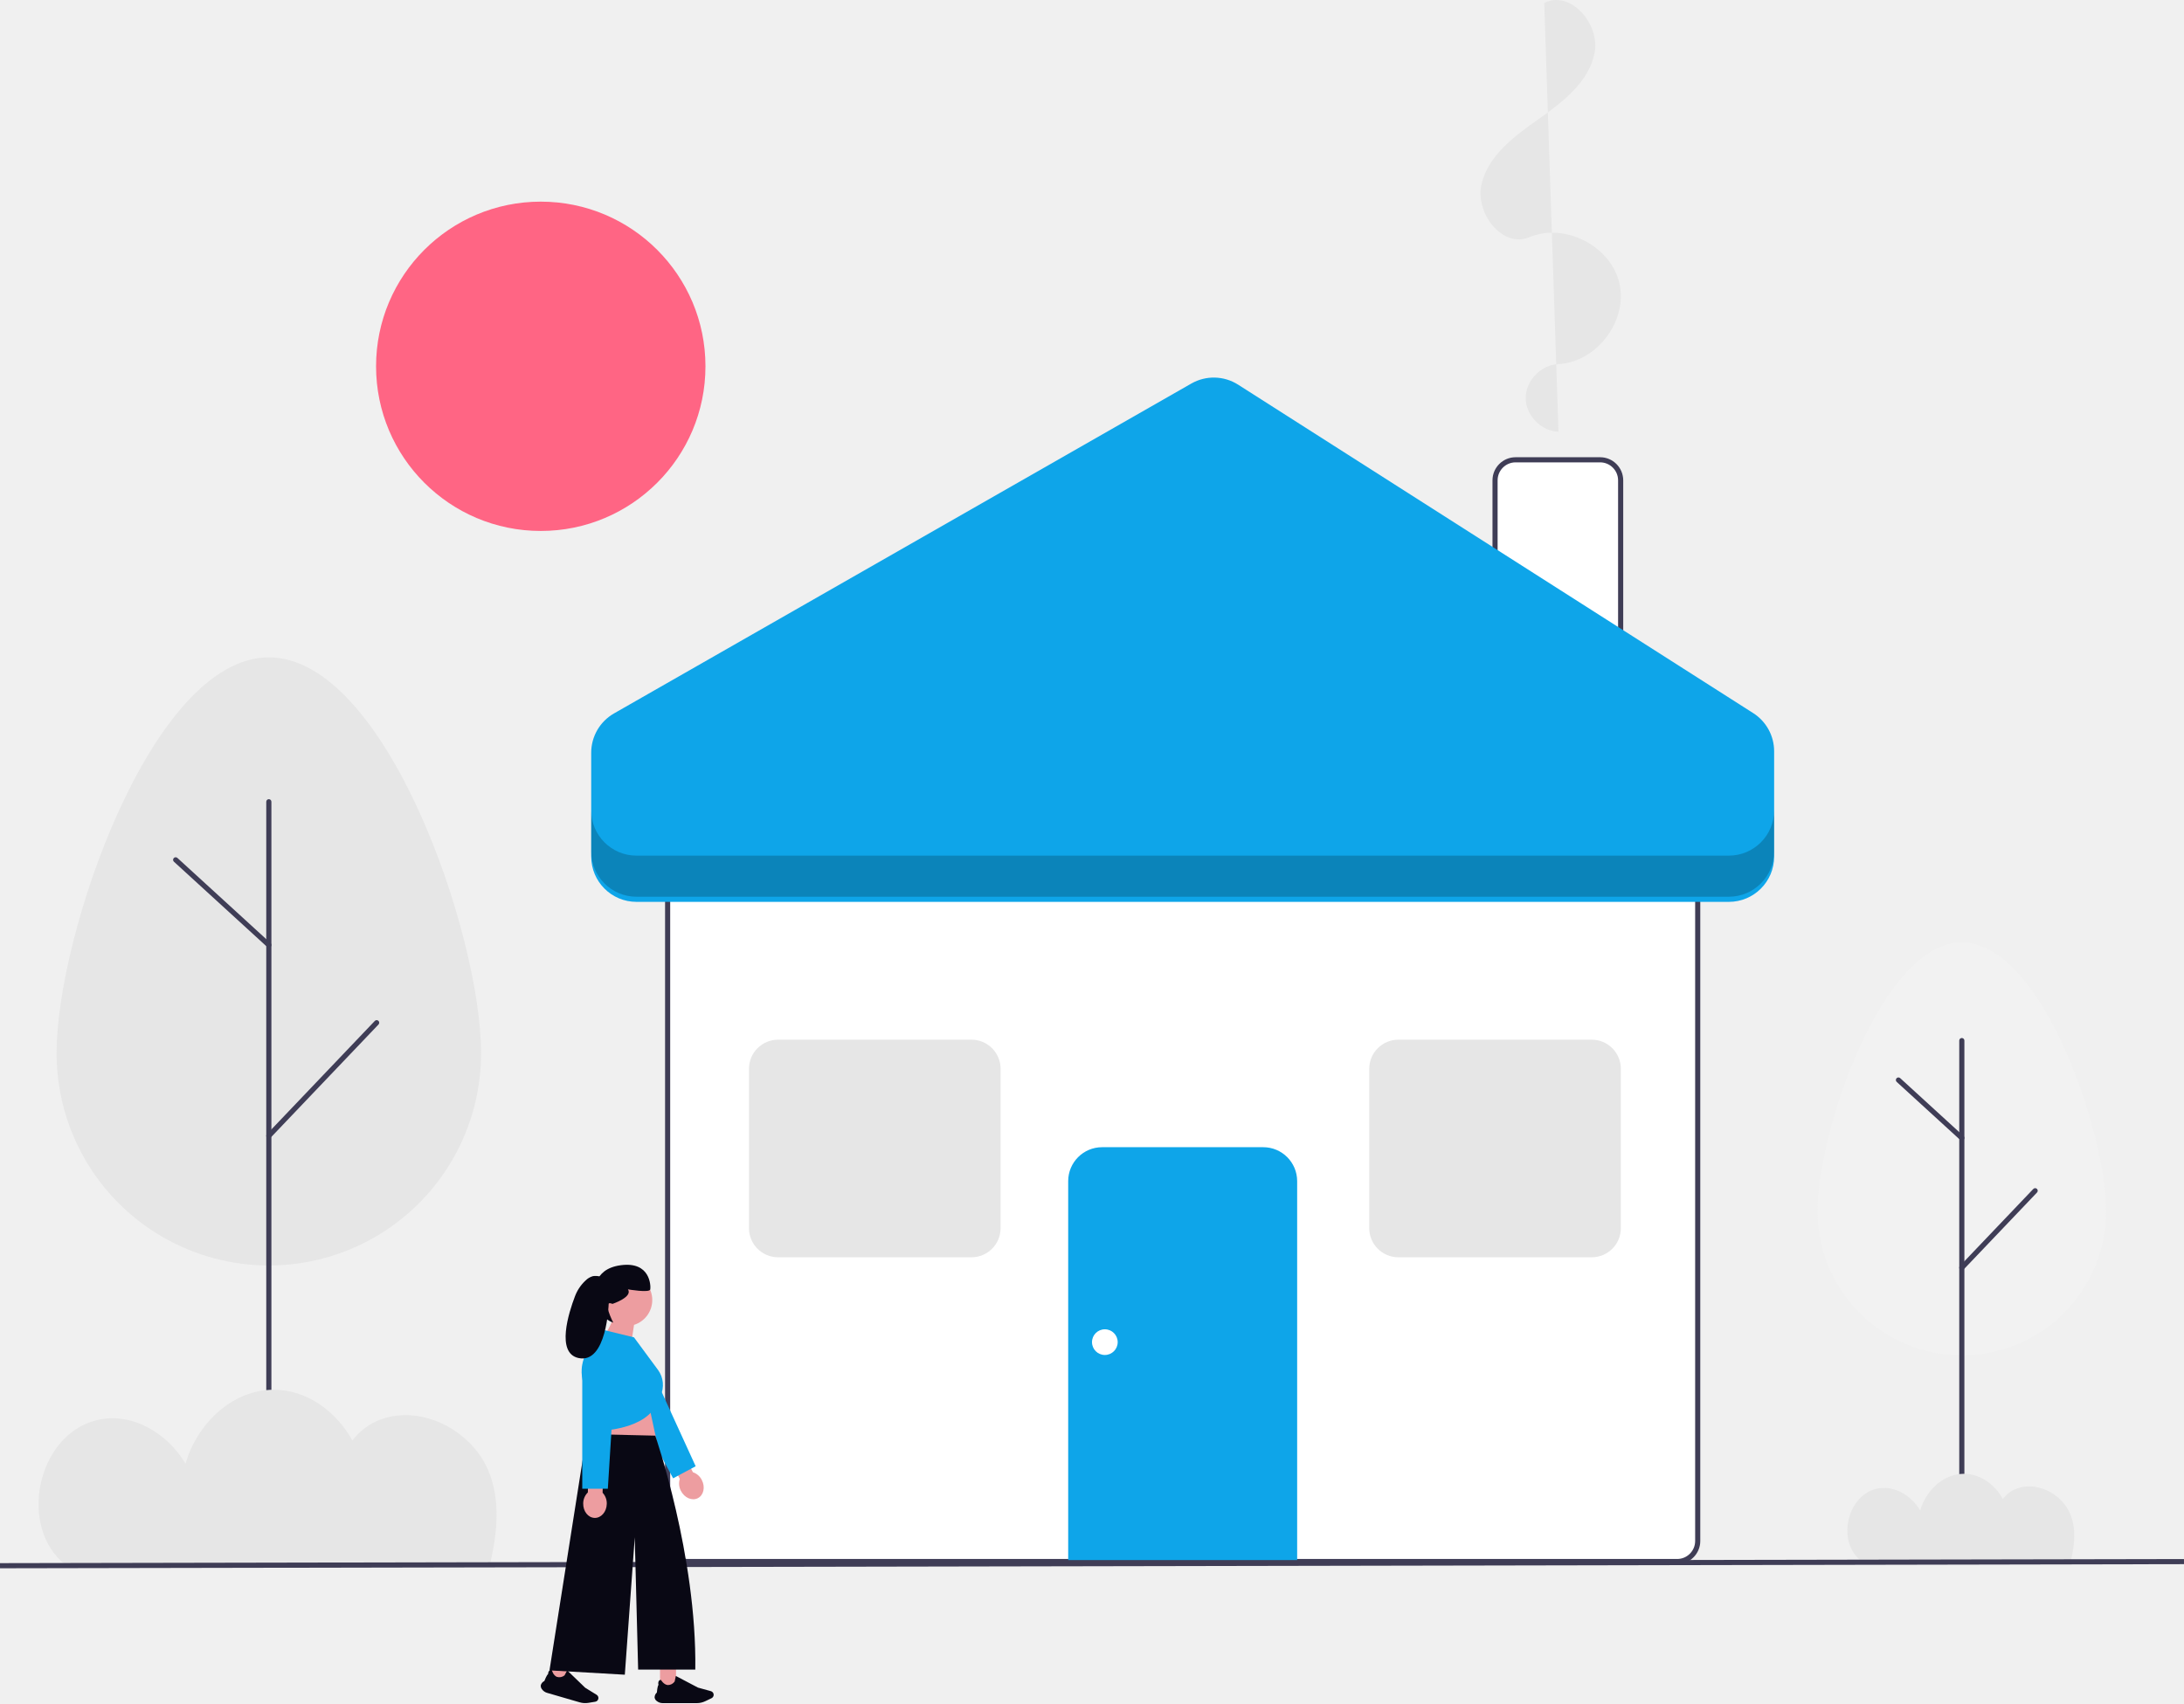
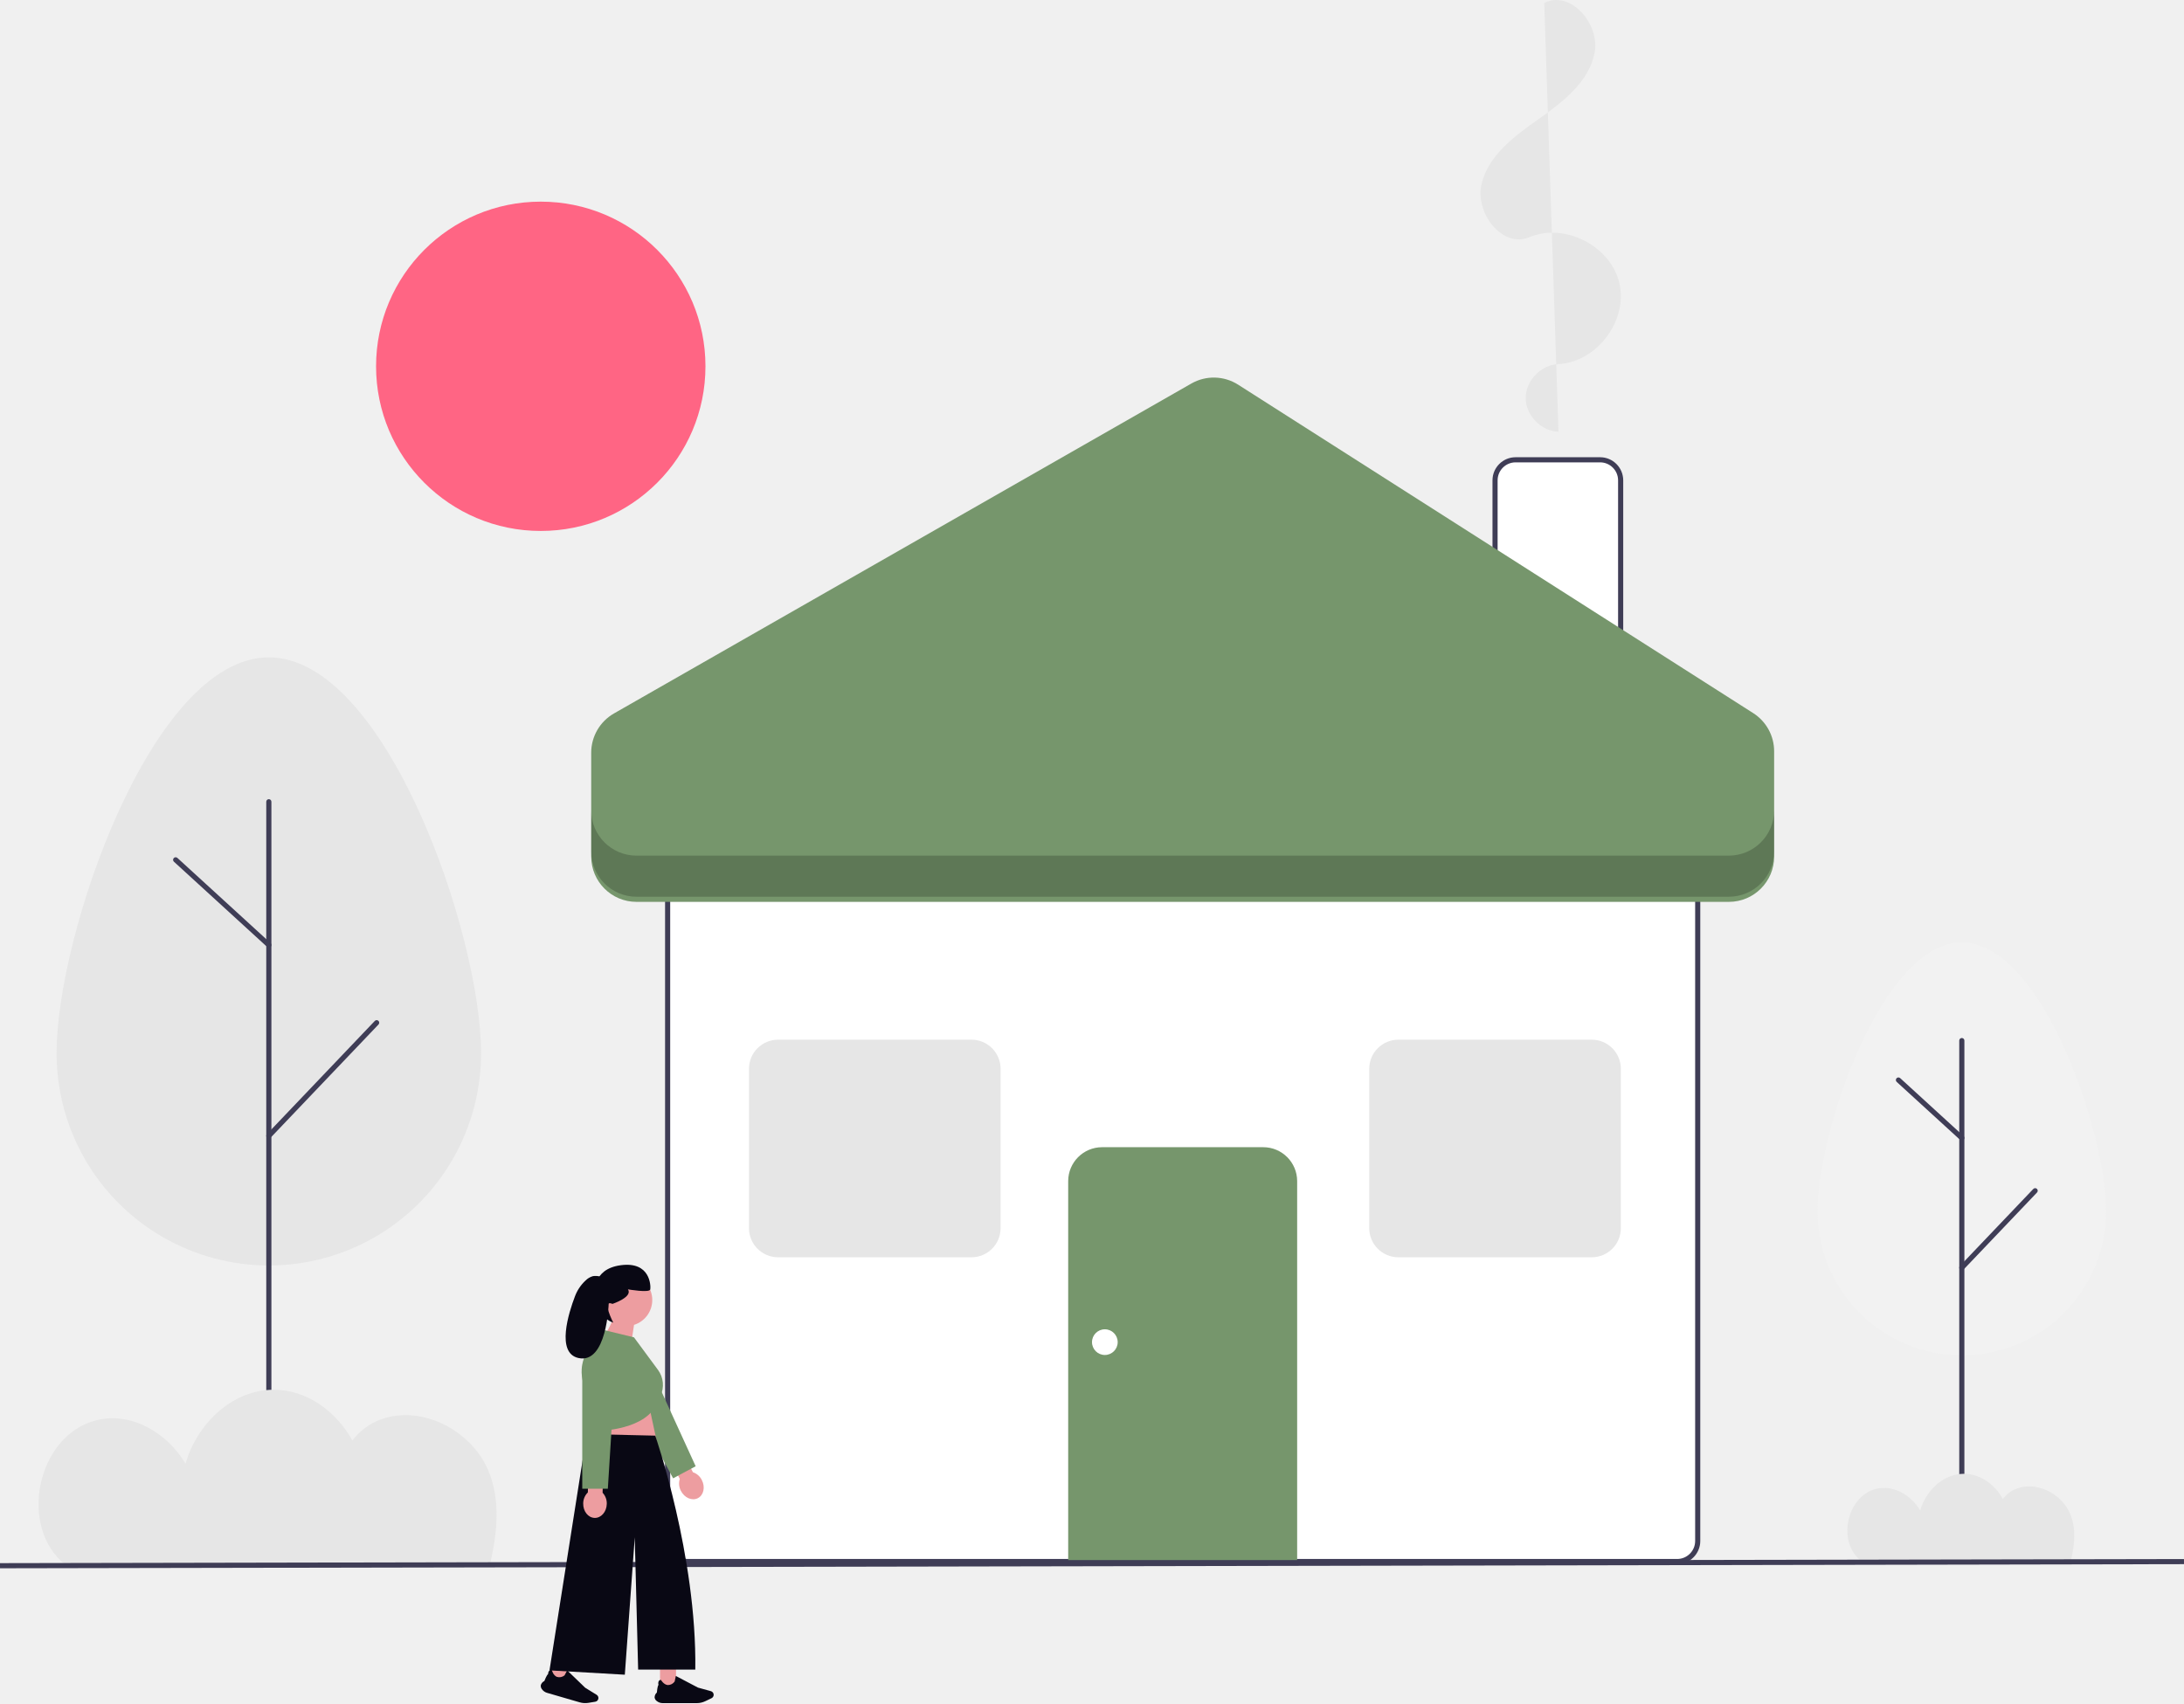
<svg xmlns="http://www.w3.org/2000/svg" width="960" height="748.803" viewBox="0 0 960 748.803">
  <g transform="translate(-535.016 -209.546)">
    <path d="M878.726,793.587H444.006a10.177,10.177,0,0,1-10.165-10.165V486.576a10.177,10.177,0,0,1,10.165-10.165H878.726a10.177,10.177,0,0,1,10.165,10.165V783.421A10.177,10.177,0,0,1,878.726,793.587Z" transform="translate(393.506 103.646)" fill="#fff" />
    <path d="M878.726,793.587H444.006a10.177,10.177,0,0,1-10.165-10.165V486.576a10.177,10.177,0,0,1,10.165-10.165H878.726a10.177,10.177,0,0,1,10.165,10.165V783.421A10.177,10.177,0,0,1,878.726,793.587ZM444.006,478.67a7.915,7.915,0,0,0-7.906,7.906V783.421a7.915,7.915,0,0,0,7.906,7.906H878.726a7.915,7.915,0,0,0,7.906-7.906V486.576a7.915,7.915,0,0,0-7.906-7.906Z" transform="translate(393.506 103.646)" fill="#3f3d56" />
-     <path d="M691.378,776.457H590.734V609.84a14.922,14.922,0,0,1,14.905-14.905h70.833a14.922,14.922,0,0,1,14.905,14.905Z" transform="translate(413.817 118.99)" fill="#0ea5e9" />
+     <path d="M691.378,776.457H590.734V609.84a14.922,14.922,0,0,1,14.905-14.905h70.833a14.922,14.922,0,0,1,14.905,14.905Z" transform="translate(413.817 118.99)" fill="#76966c" />
    <path d="M813.331,432.563H755.856V336.509a10.177,10.177,0,0,1,10.165-10.165h37.145a10.177,10.177,0,0,1,10.165,10.165Z" transform="translate(435.192 84.22)" fill="#fff" />
    <path d="M813.331,432.563H755.856V336.509a10.177,10.177,0,0,1,10.165-10.165h37.145a10.177,10.177,0,0,1,10.165,10.165ZM758.114,430.3h52.958V336.509a7.915,7.915,0,0,0-7.906-7.906H766.021a7.915,7.915,0,0,0-7.906,7.906Z" transform="translate(435.192 84.22)" fill="#3f3d56" />
    <circle cx="72.394" cy="72.394" r="72.394" transform="translate(700.32 298.2)" fill="#ff6584" />
    <path d="M777.264,280.648c-7.594-.239-14.353-7.164-14.407-14.762s6.606-14.619,14.2-14.966c16.9-.773,30.735-18.908,27.016-35.411s-24-26.951-39.593-20.4c-11.965,5.024-24.055-10.806-21.023-23.424s14.508-21.09,25.125-28.551,21.975-16.221,24.538-28.942S782.559,86.232,771,92.128" transform="translate(442.798 118.725)" fill="#e6e6e6" />
    <path d="M564.307,648.752H479.293a12.8,12.8,0,0,1-12.79-12.791V565.874a12.8,12.8,0,0,1,12.79-12.79h85.015a12.8,12.8,0,0,1,12.79,12.79v70.087a12.8,12.8,0,0,1-12.79,12.791Z" transform="translate(397.735 113.572)" fill="#e6e6e6" />
    <path d="M805.7,648.752H720.686a12.8,12.8,0,0,1-12.79-12.791V565.874a12.8,12.8,0,0,1,12.79-12.79H805.7a12.8,12.8,0,0,1,12.791,12.79v70.087a12.8,12.8,0,0,1-12.79,12.791Z" transform="translate(428.984 113.572)" fill="#e6e6e6" />
-     <path d="M405.1,505.956V460.284A19.9,19.9,0,0,1,415.131,443L668.892,297.968a19.9,19.9,0,0,1,20.579.5l226.4,144.4a19.9,19.9,0,0,1,9.2,16.78v46.309a19.9,19.9,0,0,1-19.9,19.9H425.007a19.9,19.9,0,0,1-19.9-19.9Z" transform="translate(389.786 80.207)" fill="#0ea5e9" />
+     <path d="M405.1,505.956V460.284A19.9,19.9,0,0,1,415.131,443L668.892,297.968a19.9,19.9,0,0,1,20.579.5l226.4,144.4a19.9,19.9,0,0,1,9.2,16.78v46.309a19.9,19.9,0,0,1-19.9,19.9H425.007a19.9,19.9,0,0,1-19.9-19.9Z" transform="translate(389.786 80.207)" fill="#76966c" />
    <path d="M905.165,483.716H425.007a19.9,19.9,0,0,1-19.9-19.9v18.071a19.9,19.9,0,0,0,19.9,19.9H905.165a19.9,19.9,0,0,0,19.9-19.9V463.814A19.9,19.9,0,0,1,905.165,483.716Z" transform="translate(389.786 102.016)" opacity="0.2" />
    <path d="M882.367,633.351c0-35.024,28.392-118.133,63.416-118.133s63.416,83.11,63.416,118.133a63.416,63.416,0,1,1-126.832,0Z" transform="translate(451.57 108.67)" fill="#f2f2f2" />
    <path d="M938.644,782.4a1.129,1.129,0,0,1-1.129-1.129V553.558a1.129,1.129,0,1,1,2.259,0v227.71a1.13,1.13,0,0,1-1.129,1.129Z" transform="translate(458.709 113.487)" fill="#3f3d56" />
    <path d="M938.643,646.971a1.129,1.129,0,0,1-.817-1.909l32.237-33.829a1.129,1.129,0,1,1,1.635,1.558l-32.237,33.829A1.127,1.127,0,0,1,938.643,646.971Z" transform="translate(458.709 121.054)" fill="#3f3d56" />
    <path d="M941.836,595.515a1.124,1.124,0,0,1-.762-.3l-27.859-25.471a1.129,1.129,0,1,1,1.524-1.667L942.6,593.552a1.129,1.129,0,0,1-.762,1.963Z" transform="translate(455.516 115.475)" fill="#3f3d56" />
    <path d="M197.045,578.031c0-51.521,41.766-173.779,93.288-173.779S383.62,526.509,383.62,578.031a93.288,93.288,0,1,1-186.575,0Z" transform="translate(362.852 94.305)" fill="#e6e6e6" />
    <path d="M279.769,796.692a1.13,1.13,0,0,1-1.129-1.129V460.591a1.129,1.129,0,1,1,2.259,0V795.562A1.129,1.129,0,0,1,279.769,796.692Z" transform="translate(373.415 101.452)" fill="#3f3d56" />
    <path d="M279.769,597.473a1.129,1.129,0,0,1-.817-1.909L326.374,545.8a1.13,1.13,0,0,1,1.635,1.558l-47.422,49.764a1.126,1.126,0,0,1-.818.35Z" transform="translate(373.415 112.584)" fill="#3f3d56" />
    <path d="M284.466,521.779a1.126,1.126,0,0,1-.762-.3l-40.982-37.47a1.13,1.13,0,0,1,1.524-1.667l40.982,37.47a1.129,1.129,0,0,1-.762,1.963Z" transform="translate(368.718 104.376)" fill="#3f3d56" />
    <path d="M899.981,760.326c.107.083.22.157.328.238h91.836c1.8-7.291,2.435-14.59-.253-20.928-3.83-9.032-15.164-14.67-24.175-10.791a13.76,13.76,0,0,0-5.4,4.276c-3.522-6.3-9.838-11.056-17.129-11.051-9.135.007-16.729,7.477-19.208,16.105-3.991-6.737-11.874-11.445-19.58-9.42C893.508,732.143,889.437,752.177,899.981,760.326Z" transform="translate(453.072 135.448)" fill="#e6e6e6" />
    <path d="M202.148,766.578c.216.167.443.317.662.48H388.2c3.633-14.718,4.915-29.452-.511-42.248-7.731-18.233-30.612-29.614-48.8-21.784a27.775,27.775,0,0,0-10.91,8.632c-7.109-12.725-19.86-22.319-34.579-22.308-18.44.013-33.772,15.093-38.776,32.512-8.057-13.6-23.971-23.1-39.526-19.015C189.081,709.685,180.864,750.128,202.148,766.578Z" transform="translate(361.942 131.212)" fill="#e6e6e6" />
    <rect width="959.996" height="2.259" transform="translate(535.016 896.798) rotate(-0.108)" fill="#3f3d56" />
    <g transform="translate(772.714 765.624)">
      <path d="M222.624,242.066l-5.019-9.891-5.775,2.931L216.849,245a6.8,6.8,0,0,0,.477,5.235c1.564,3.082,4.9,4.533,7.453,3.238s3.352-4.844,1.787-7.927A6.8,6.8,0,0,0,222.624,242.066Z" transform="translate(-155.741 -150.858)" fill="#ed9da0" />
-       <path d="M145.387,120.721l25.357,47.394,9.915-5.3-22.213-48.561" transform="translate(-112.569 -74.234)" fill="#0ea5e9" />
+       <path d="M145.387,120.721l25.357,47.394,9.915-5.3-22.213-48.561" transform="translate(-112.569 -74.234)" fill="#76966c" />
      <path d="M141.877,164.441l6.911,32.1-30.12,1.051s3.946-22.292,2.545-26.145Z" transform="translate(-95.208 -106.847)" fill="#ed9da0" />
      <rect width="7.039" height="9.277" transform="translate(59.463 186.32) rotate(180)" fill="#ed9da0" />
      <path d="M195.5,527.175a2.3,2.3,0,0,1-.966-1.618,2.947,2.947,0,0,1,1-2.137c.017-.215.236-2.882.724-3.36a2.308,2.308,0,0,1,.118-1.7,1.185,1.185,0,0,1,.92-.5h.018l.009.016c.012.021,1.2,2.084,2.986,2.265a3.655,3.655,0,0,0,3.048-1.567c.036-.084.318-1.478.5-2.4l.007-.037,9.735,5.117,5.69,1.575a1.657,1.657,0,0,1,.276,3.089L216.8,527.24a8.631,8.631,0,0,1-3.715.847H198.124A4.18,4.18,0,0,1,195.5,527.175Z" transform="translate(-144.499 -335.362)" fill="#090814" />
      <rect width="7.039" height="9.277" transform="translate(10.169 183.685) rotate(-163.78)" fill="#ed9da0" />
      <path d="M52.188,517.031a2.3,2.3,0,0,1-.476-1.823,2.942,2.942,0,0,1,1.554-1.773c.076-.2,1.032-2.7,1.634-3.024a2.311,2.311,0,0,1,.591-1.6,1.185,1.185,0,0,1,1.023-.225l.018,0,0,.018c.005.023.569,2.336,2.234,3.009a3.658,3.658,0,0,0,3.365-.653c.058-.071.718-1.33,1.15-2.164l.017-.033,7.918,7.632,5.024,3.1a1.657,1.657,0,0,1-.6,3.043l-3.019.5a8.63,8.63,0,0,1-3.8-.225l-14.366-4.179a4.179,4.179,0,0,1-2.268-1.607Z" transform="translate(-51.681 -330.435)" fill="#090814" />
      <path d="M79.008,212.489l30.12.7s18.3,52.76,17.6,102.845H101.606l-1.492-58.14-4.365,60.4-33.111-1.906,16.37-103.9Z" transform="translate(-58.802 -138.067)" fill="#090814" />
      <path d="M149.172,23.014a11.443,11.443,0,1,0-17.762,9.541,28.4,28.4,0,0,1-3.743,6.6l11.277,9.4,2.212-14.619a11.447,11.447,0,0,0,8.016-10.922Z" transform="translate(-100.158 -7.518)" fill="#ed9da0" />
-       <path d="M125.973,85.242l-12.96-3.152-8.306,10.636a17.126,17.126,0,0,0-.869,12.954l6.888,20.664s21.014-.35,25.568-12.609l1.305-2.72a11.187,11.187,0,0,0-1.053-11.444Z" transform="translate(-85.001 -53.339)" fill="#0ea5e9" />
+       <path d="M125.973,85.242l-12.96-3.152-8.306,10.636a17.126,17.126,0,0,0-.869,12.954l6.888,20.664s21.014-.35,25.568-12.609l1.305-2.72a11.187,11.187,0,0,0-1.053-11.444Z" transform="translate(-85.001 -53.339)" fill="#76966c" />
      <path d="M113.469,265.314l.241-11.09-6.475-.141-.241,11.09a6.8,6.8,0,0,0-2.048,4.84c-.075,3.457,2.183,6.309,5.044,6.371s5.241-2.69,5.316-6.147A6.8,6.8,0,0,0,113.469,265.314Z" transform="translate(-86.291 -165.093)" fill="#ed9da0" />
-       <path d="M103.763,127.677v53.75h11.245l3.323-53.3" transform="translate(-85.523 -82.959)" fill="#0ea5e9" />
+       <path d="M103.763,127.677v53.75h11.245l3.323-53.3" transform="translate(-85.523 -82.959)" fill="#76966c" />
      <path d="M127.508,17.188s9.013-2.99,6.791-6.385c0,0,9.566,1.666,9.812,0s0-12.343-12.96-10.615-11.232,12.59-11.232,12.59.946,10.5,7.92,12.659c0,0-5.392-10.41-.331-8.25Z" transform="translate(-95.971 0)" fill="#090814" />
      <path d="M100.645,15.374a8.236,8.236,0,0,0-5.766-1.331,7.4,7.4,0,0,0-3.273,1.949,18.131,18.131,0,0,0-4.64,6.961c-2.714,7.114-8.41,24.909,1.555,27.091,12.494,2.735,13.269-23.693,13.269-23.693l-1.146-10.976Z" transform="translate(-71.948 -9.051)" fill="#090814" />
    </g>
    <path d="M5.647,0A5.647,5.647,0,1,1,0,5.647,5.647,5.647,0,0,1,5.647,0Z" transform="translate(1015.016 793.986)" fill="#fff" />
  </g>
</svg>
